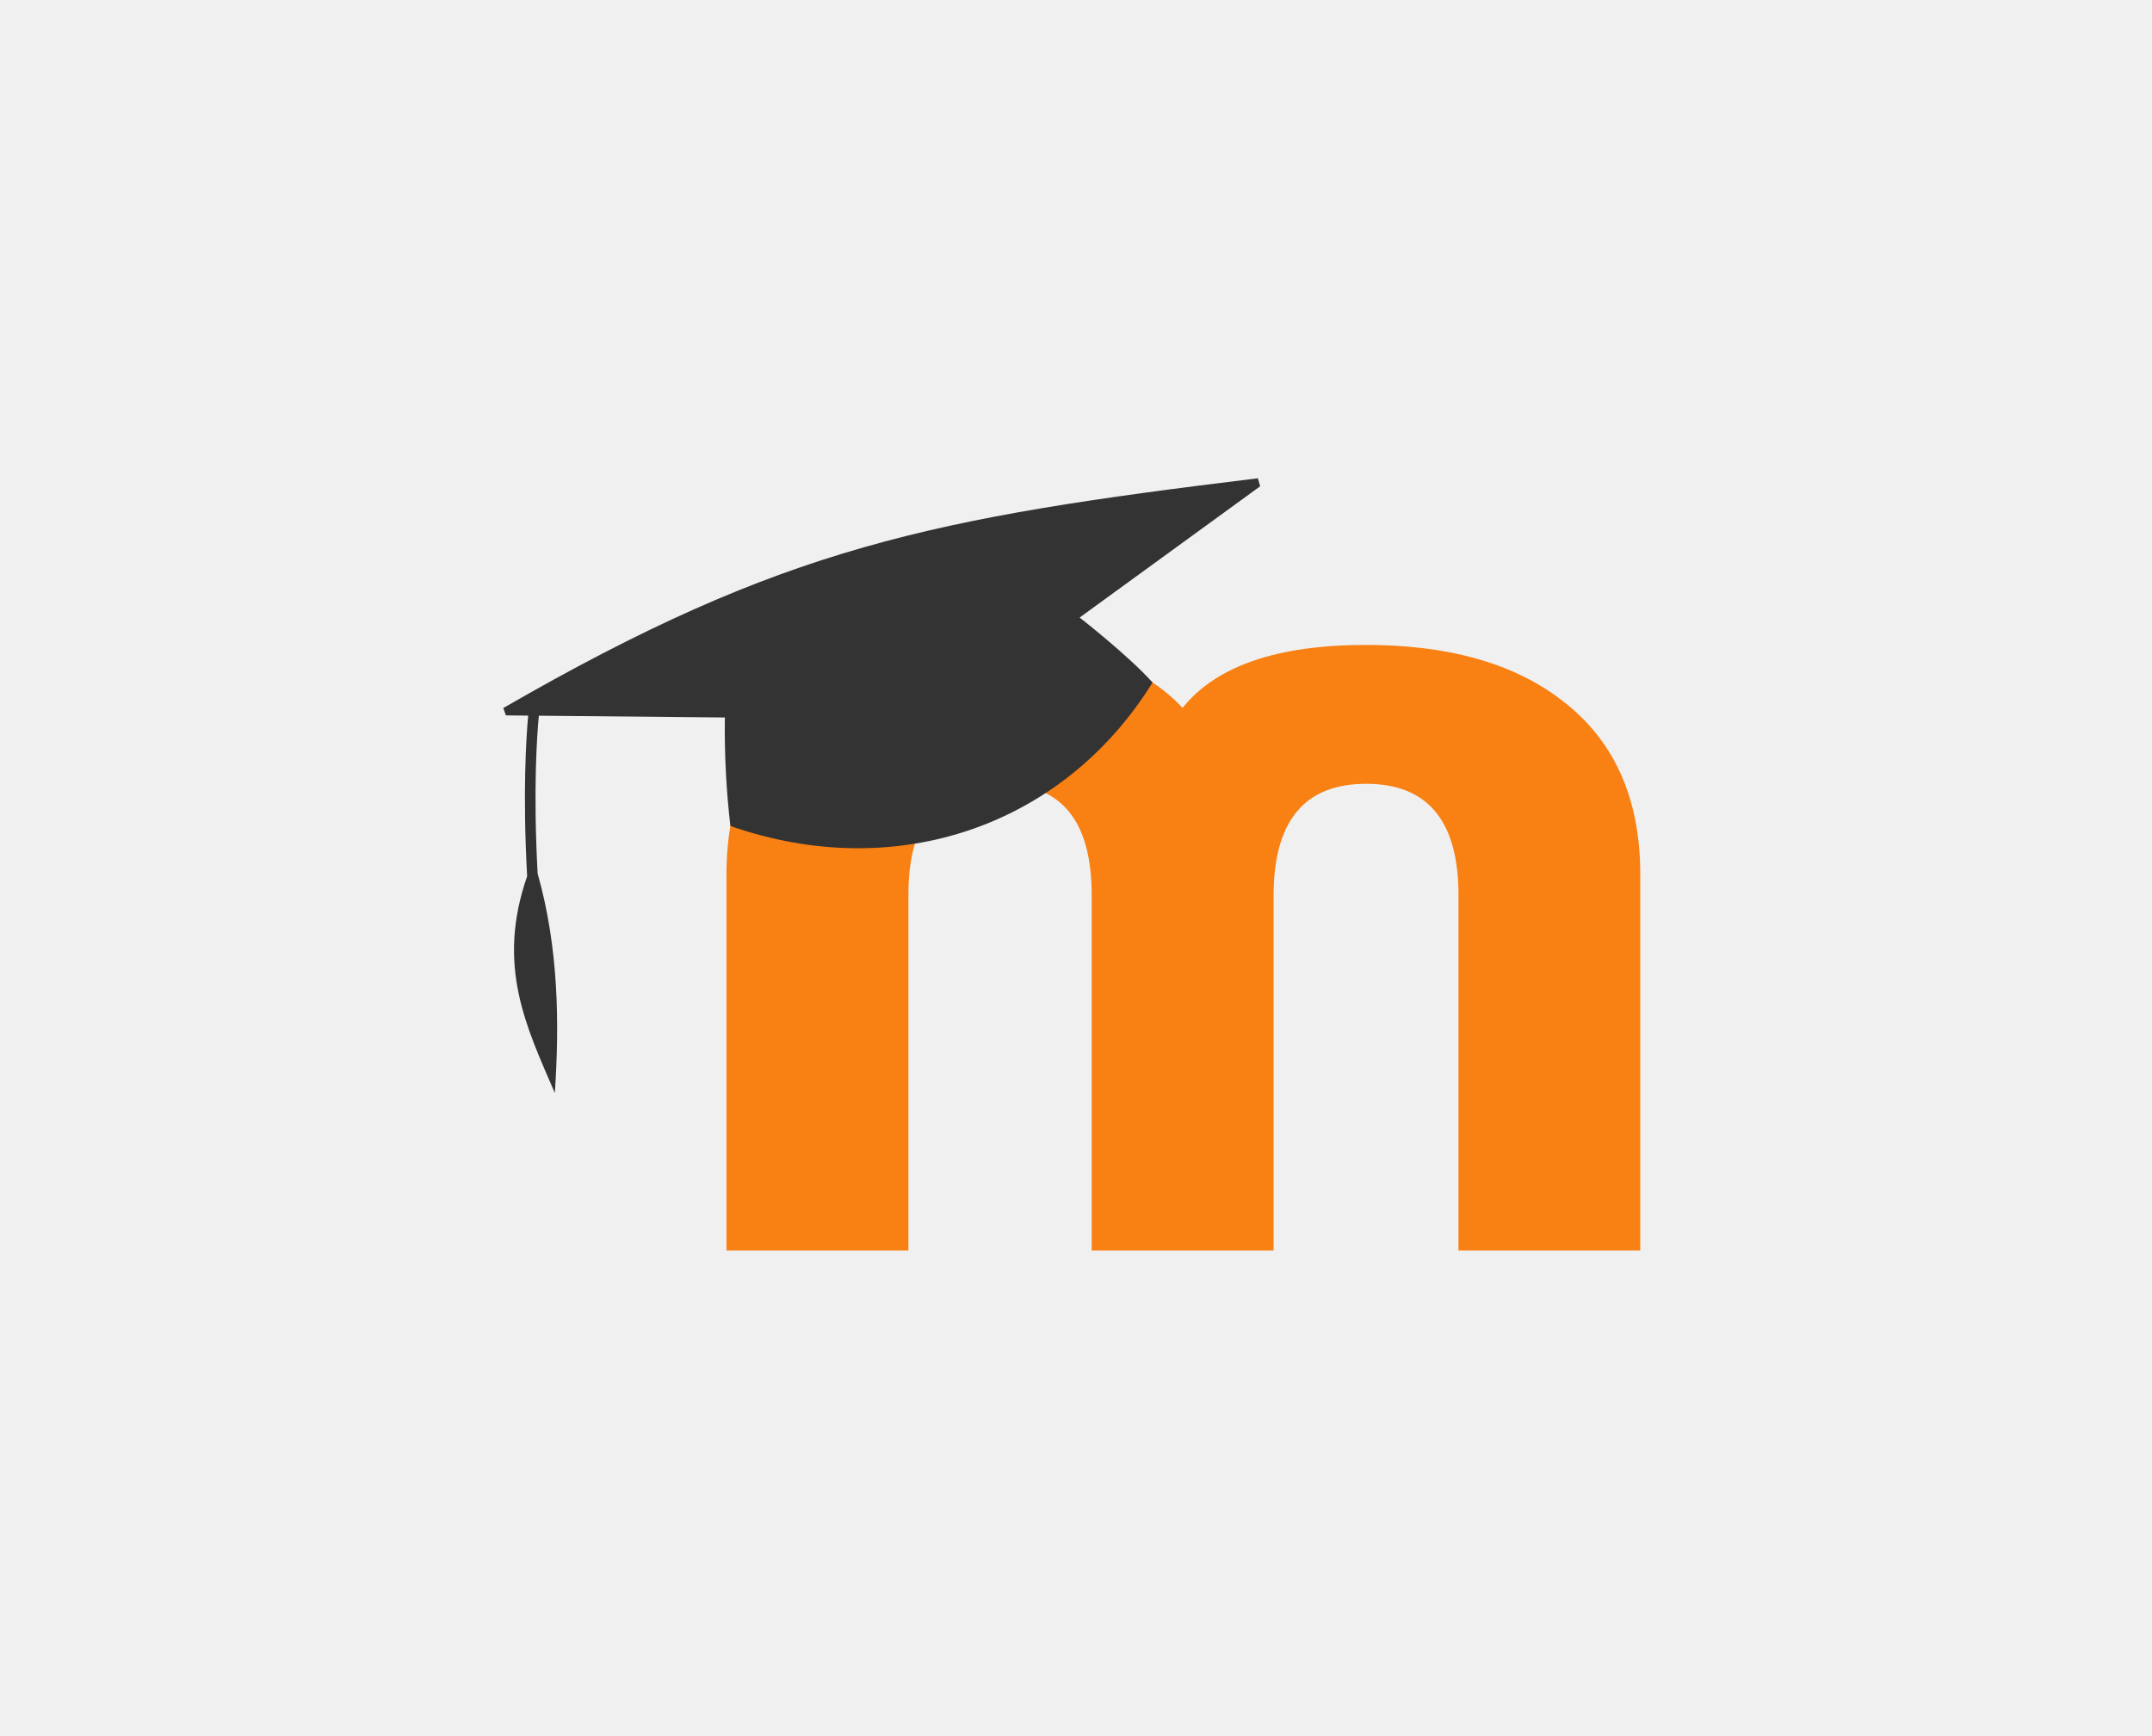
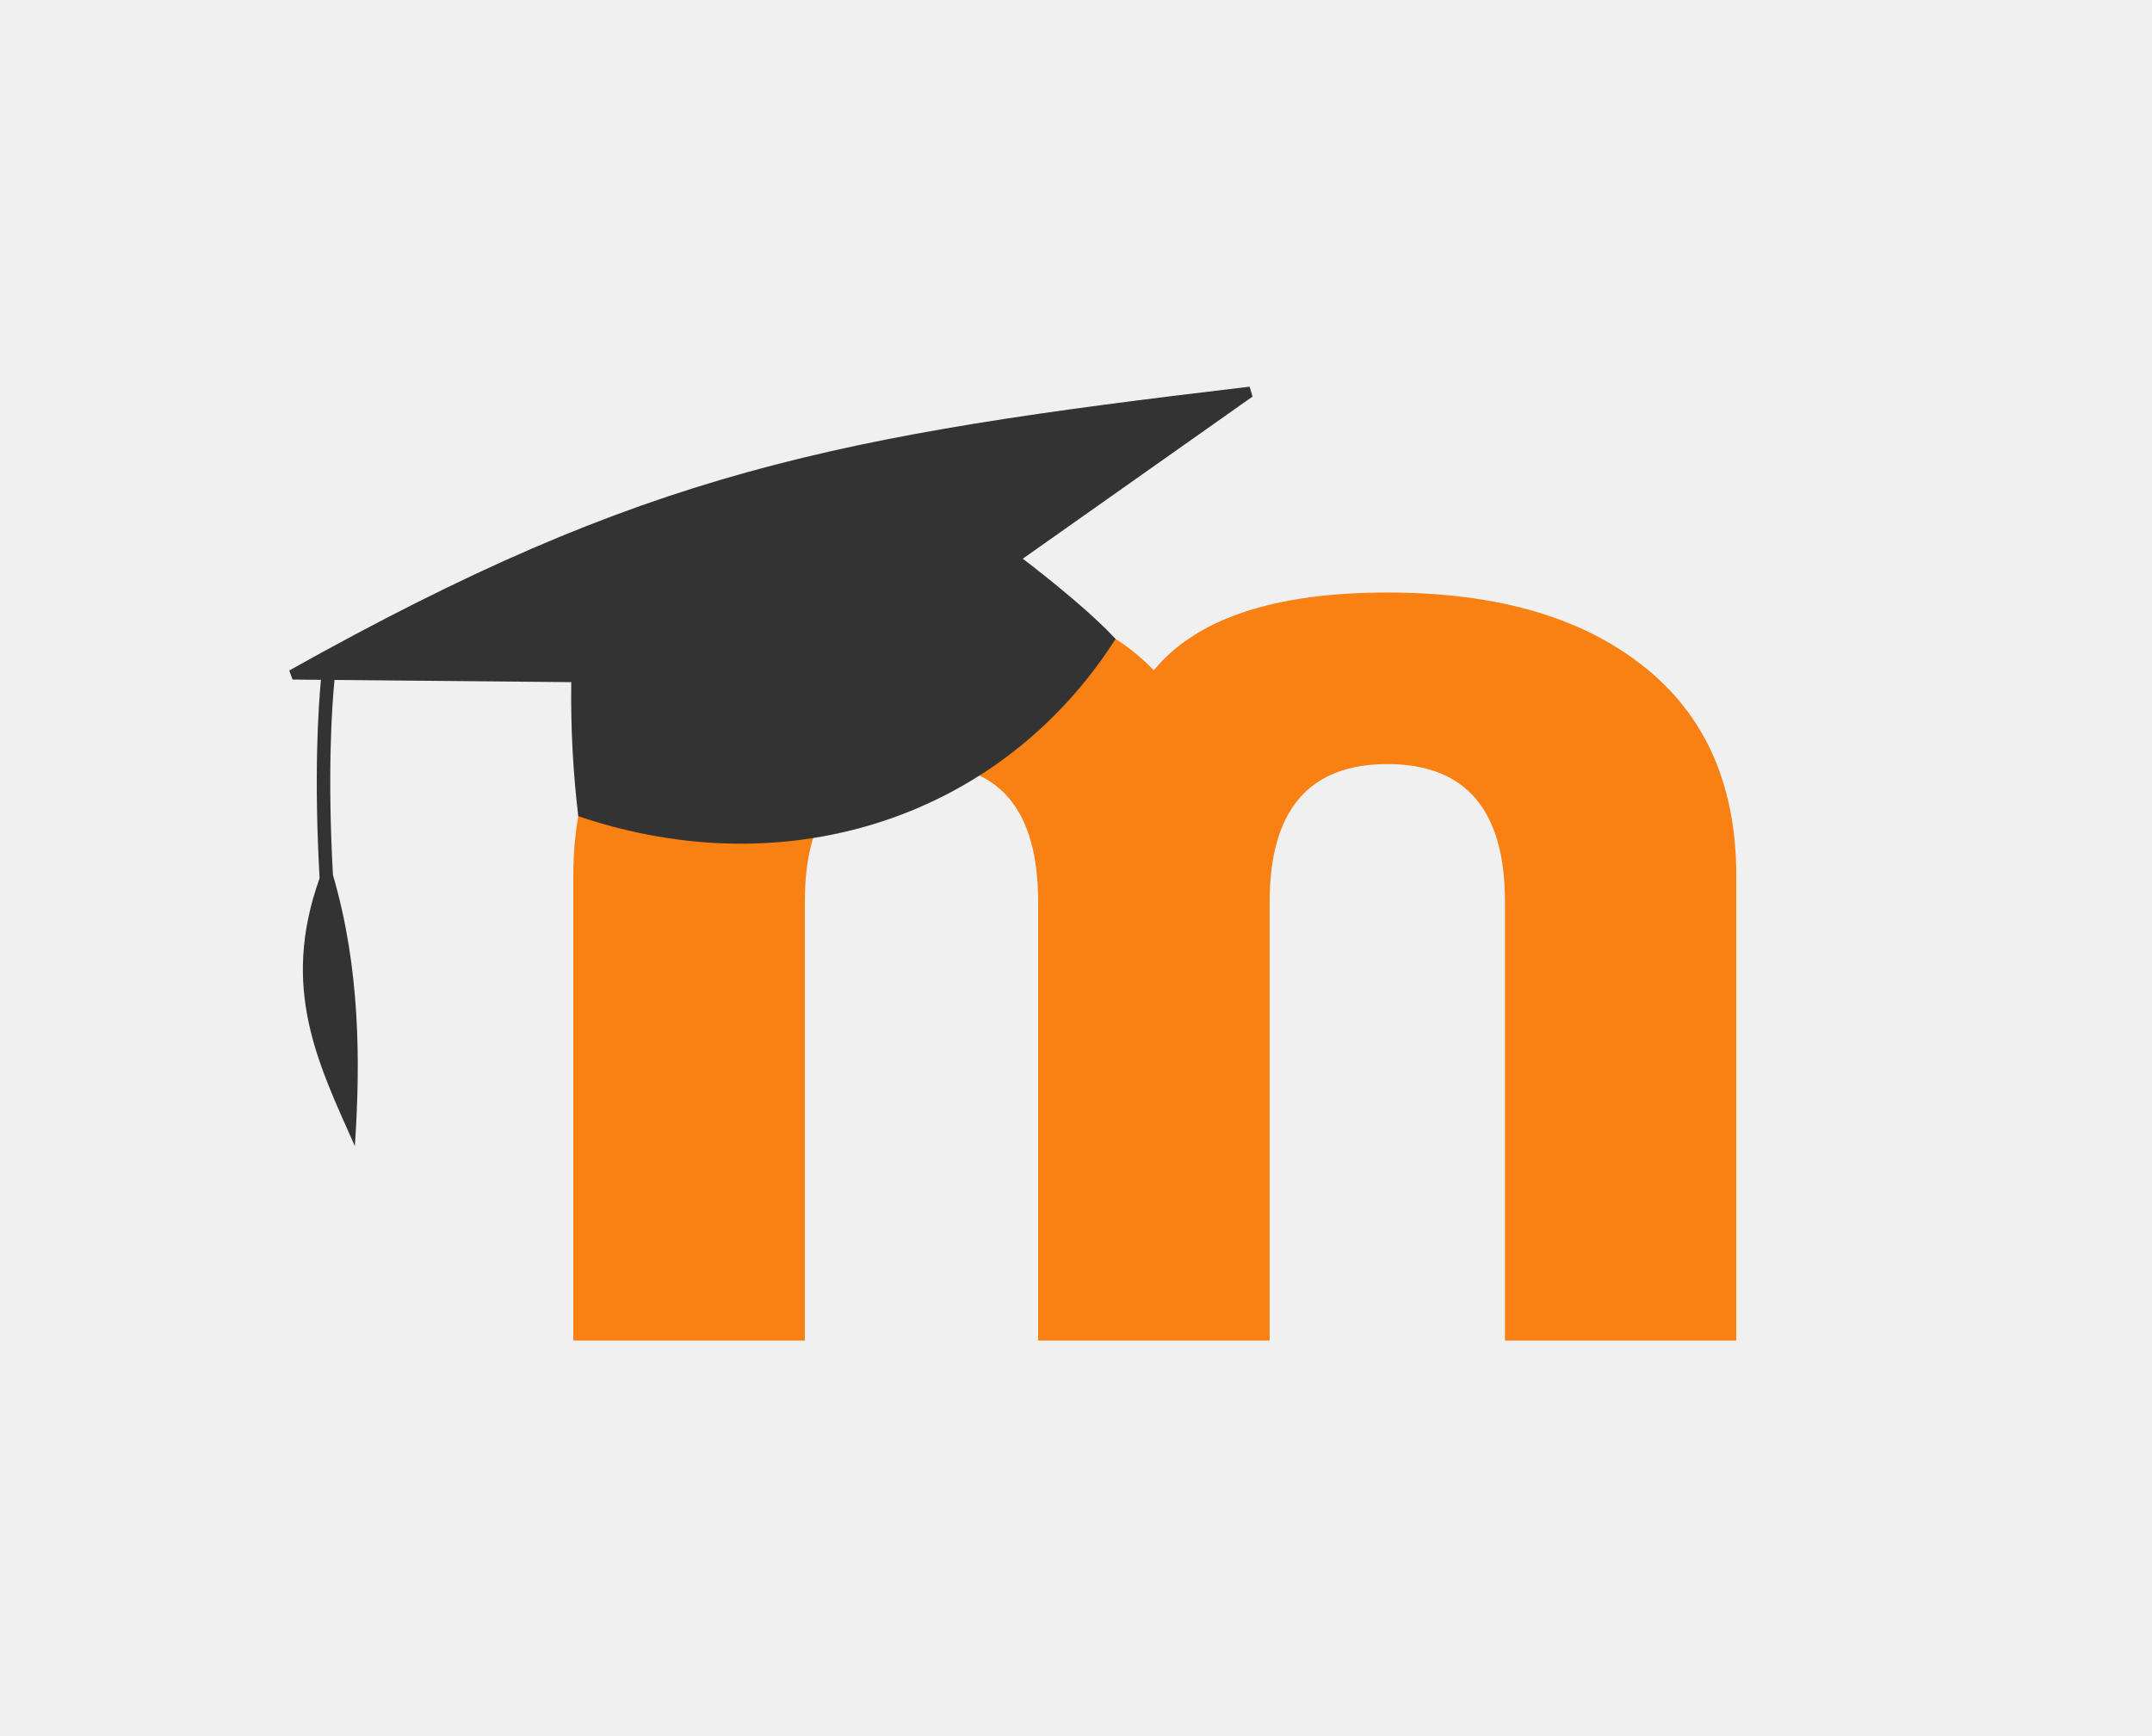
<svg xmlns="http://www.w3.org/2000/svg" width="186" height="150" viewBox="0 0 186 150" fill="none">
-   <g clip-path="url(#clip0_1534_12319)">
-     <path d="M126.06 108.095V77.385C126.06 70.966 123.399 67.756 118.078 67.754C112.756 67.752 110.09 70.963 110.078 77.385V108.095H94.357V77.385C94.357 70.966 91.737 67.756 86.497 67.754C81.166 67.754 78.506 70.964 78.515 77.385V108.095H62.791V75.572C62.791 68.872 65.128 63.801 69.803 60.359C73.92 57.286 79.485 55.749 86.497 55.749C93.607 55.749 98.845 57.564 102.21 61.193C105.111 57.564 110.396 55.749 118.066 55.749C125.079 55.749 130.642 57.286 134.754 60.359C139.429 63.799 141.768 68.87 141.77 75.572V108.095H126.06Z" fill="#F98012" />
-     <path d="M93.313 53.383L108.918 42.036L108.719 41.344C80.559 44.779 67.754 47.213 43.5 61.204L43.725 61.84L45.652 61.859C45.475 63.791 45.168 68.565 45.561 75.745C42.87 83.495 45.493 88.76 47.956 94.487C48.346 88.53 48.306 82.006 46.468 75.512C46.083 68.381 46.399 63.692 46.573 61.868L62.651 62.021C62.608 65.154 62.767 68.287 63.127 71.399C77.495 76.423 91.945 71.382 99.616 58.997C97.487 56.623 93.313 53.383 93.313 53.383Z" fill="#333333" />
-   </g>
-   <defs>
-     <clipPath id="clip0_1534_12319">
-       <rect width="99" height="68" fill="white" transform="translate(43.5 41)" />
-     </clipPath>
-   </defs>
+   <path d="M130.076 115.882V77.946C130.076 70.017 126.689 66.052 119.917 66.049C113.144 66.047 109.751 70.012 109.736 77.946V115.882H89.727V77.946C89.727 70.017 86.392 66.052 79.724 66.049C72.939 66.049 69.553 70.015 69.565 77.946V115.882H49.552V75.707C49.552 67.43 52.527 61.166 58.477 56.914C63.716 53.118 70.799 51.219 79.724 51.219C88.772 51.219 95.439 53.461 99.722 57.944C103.413 53.461 110.14 51.219 119.902 51.219C128.828 51.219 135.907 53.118 141.142 56.914C147.092 61.163 150.068 67.427 150.071 75.707V115.882H130.076Z" fill="#F98012" />
+   <path d="M88.399 48.297L108.26 34.28L108.006 33.425C72.166 37.669 55.869 40.675 25 57.958L25.287 58.743L27.739 58.767C27.514 61.154 27.122 67.051 27.623 75.92C24.198 85.494 27.536 91.998 30.671 99.072C31.168 91.714 31.117 83.654 28.777 75.633C28.287 66.823 28.69 61.031 28.911 58.778L49.374 58.967C49.319 62.837 49.522 66.707 49.98 70.552C68.266 76.758 86.657 70.531 96.421 55.232C93.71 52.299 88.399 48.297 88.399 48.297Z" fill="#333333" />
</svg>
